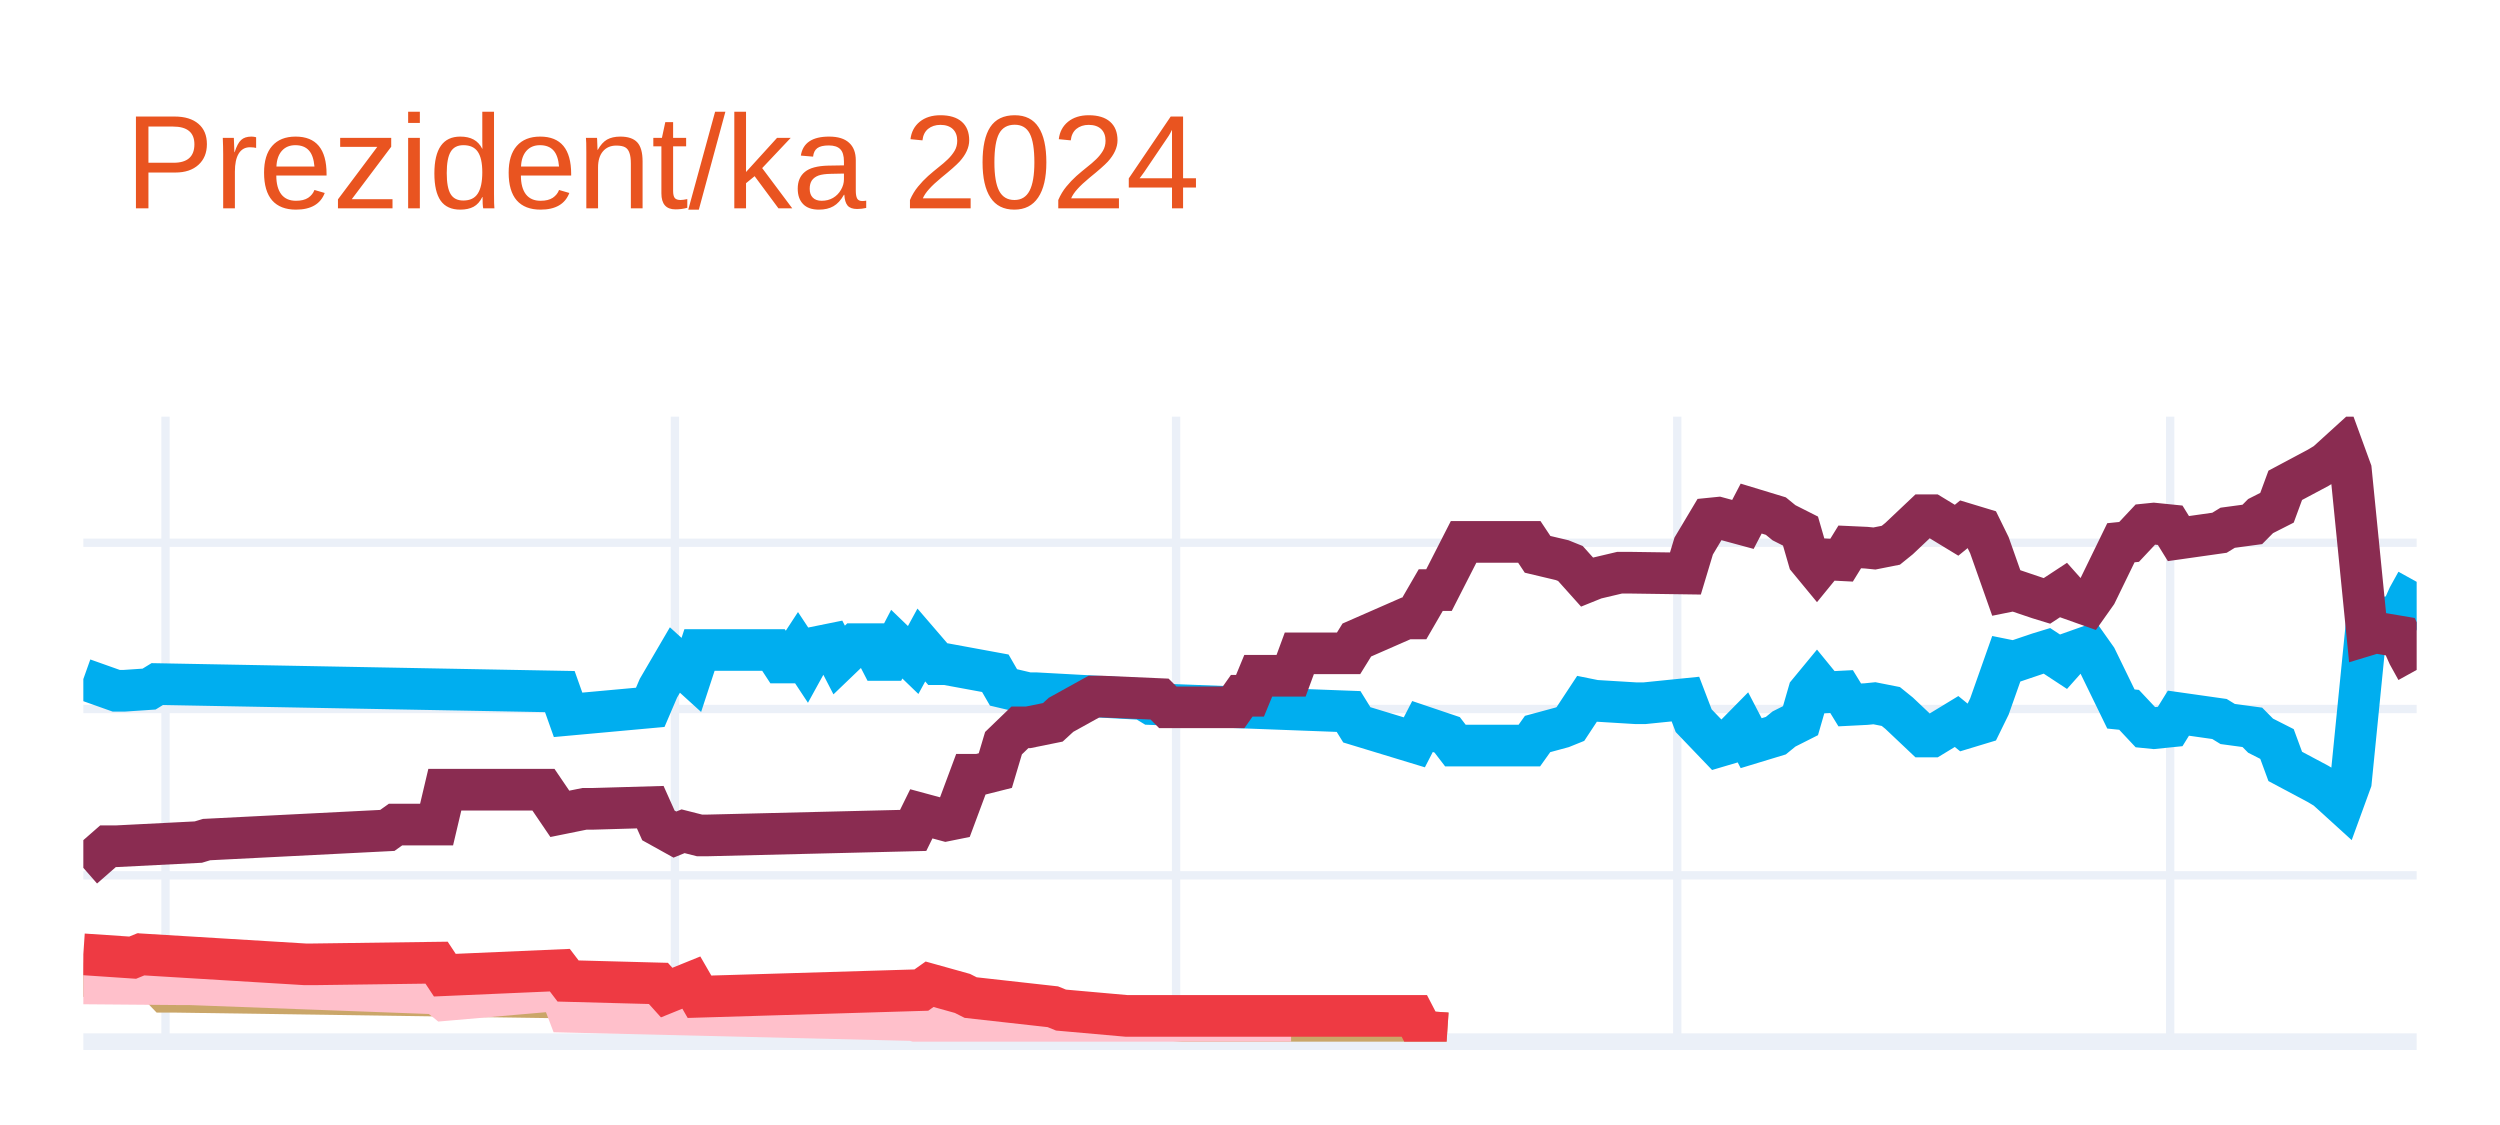
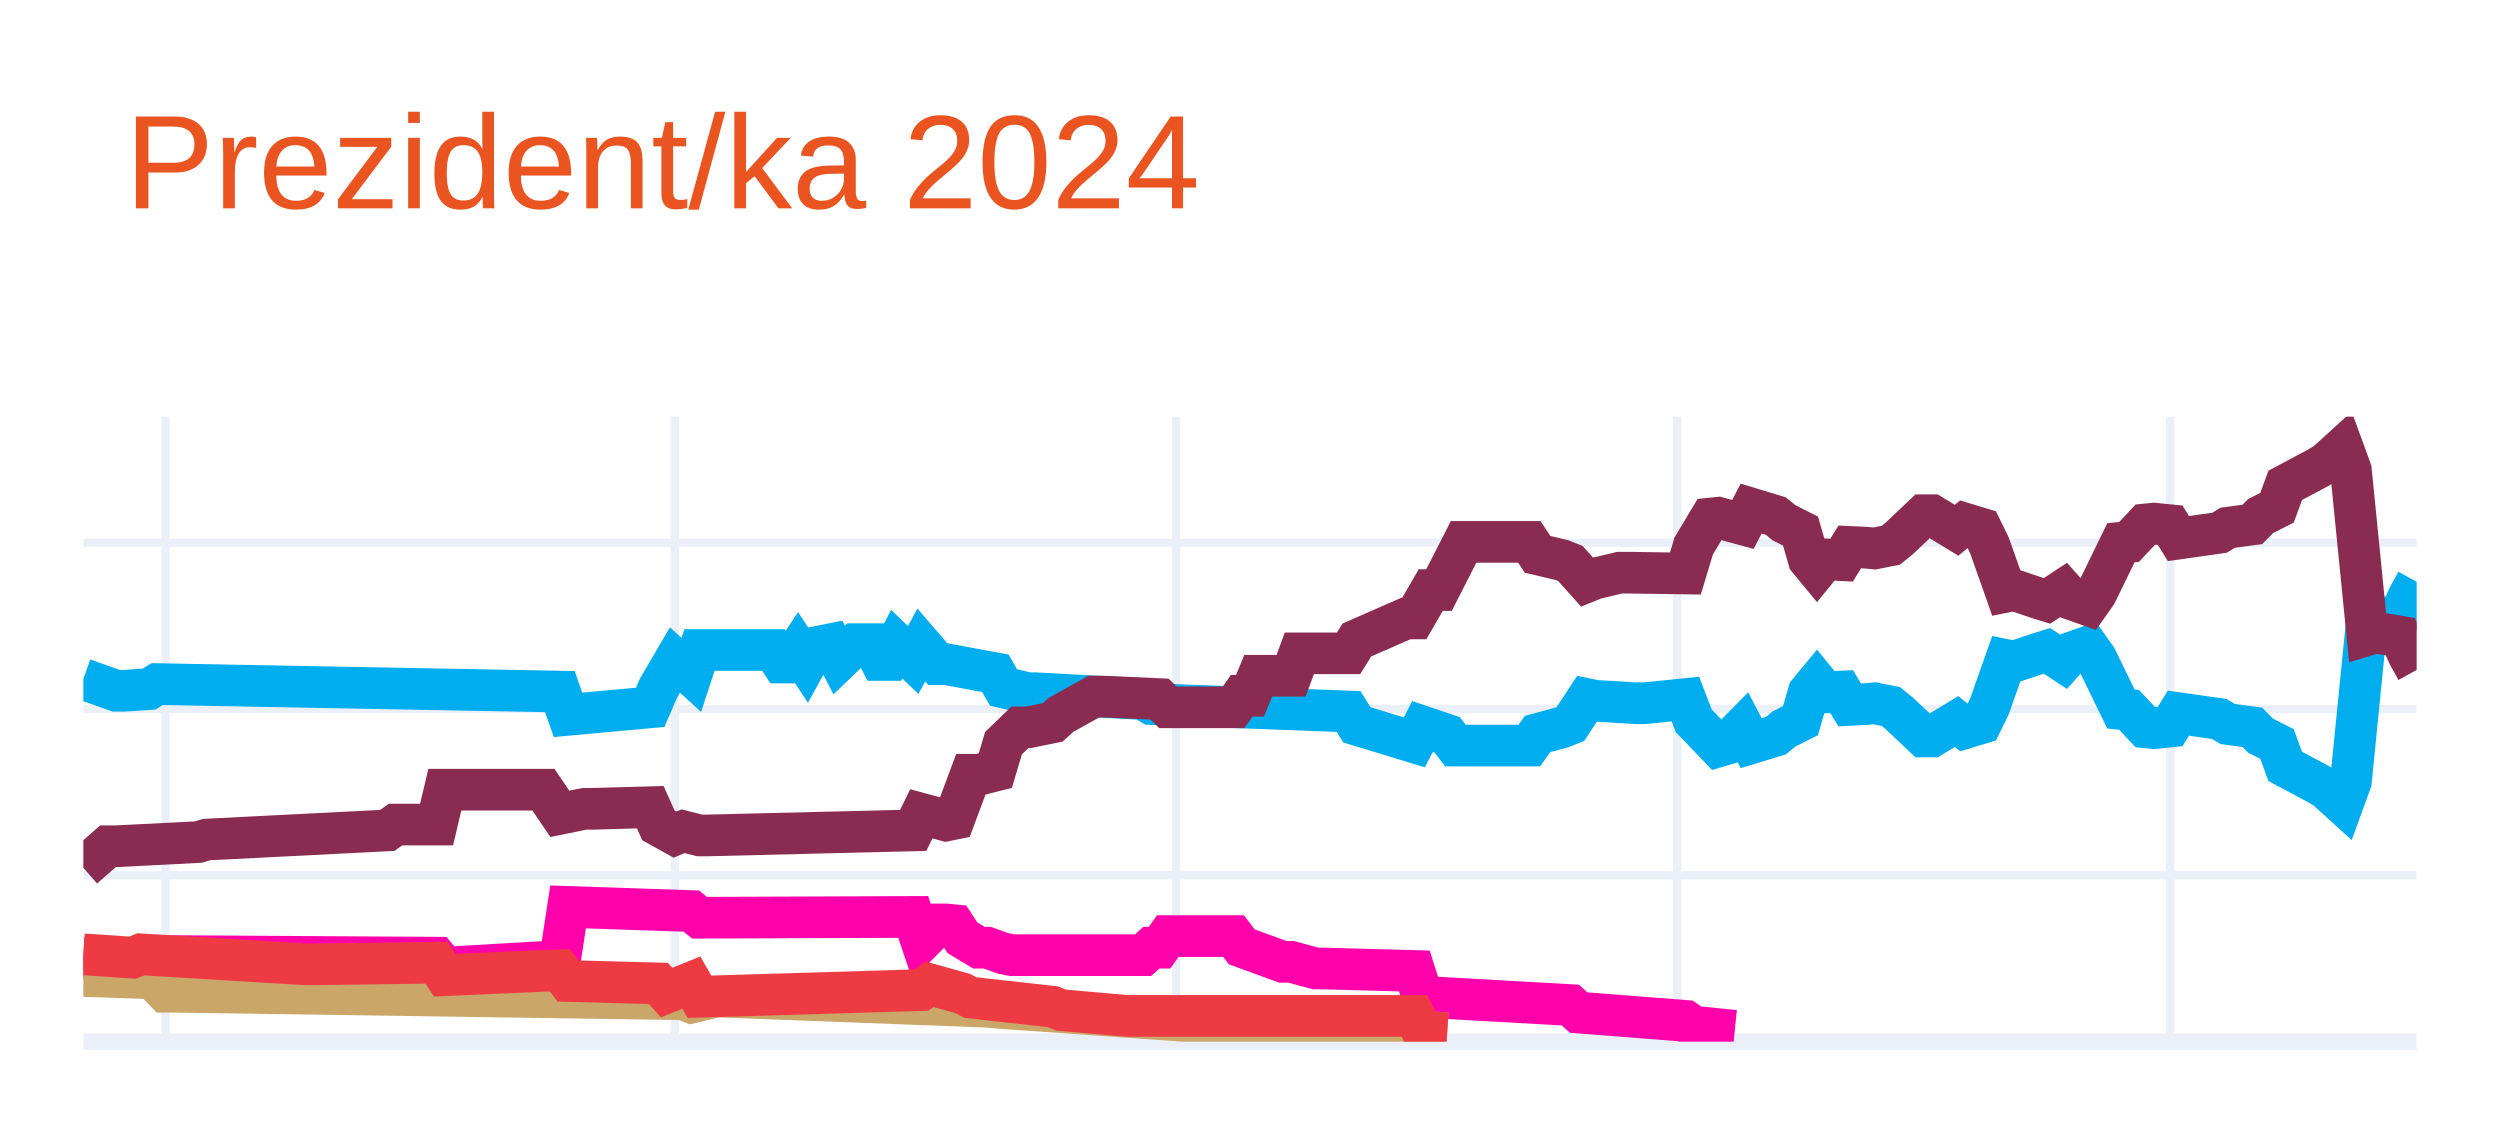
<svg xmlns="http://www.w3.org/2000/svg" class="main-svg" width="300" height="135" style="" viewBox="0 0 300 135">
  <rect x="0" y="0" width="300" height="135" style="fill: rgb(255, 255, 255); fill-opacity: 1;" />
-   <defs id="defs-796a81">
+   <defs id="defs-fe82e6">
    <g class="clips">
-       <clipPath id="clip796a81xyplot" class="plotclip">
+       <clipPath id="clipfe82e6xyplot" class="plotclip">
        <rect width="280" height="75" />
      </clipPath>
-       <clipPath class="axesclip" id="clip796a81x">
+       <clipPath class="axesclip" id="clipfe82e6x">
        <rect x="10" y="0" width="280" height="135" />
      </clipPath>
-       <clipPath class="axesclip" id="clip796a81y">
+       <clipPath class="axesclip" id="clipfe82e6y">
        <rect x="0" y="50" width="300" height="75" />
      </clipPath>
-       <clipPath class="axesclip" id="clip796a81xy">
+       <clipPath class="axesclip" id="clipfe82e6xy">
        <rect x="10" y="50" width="280" height="75" />
      </clipPath>
    </g>
    <g class="gradients" />
    <g class="patterns" />
  </defs>
  <g class="bglayer" />
  <g class="layer-below">
    <g class="imagelayer" />
    <g class="shapelayer" />
  </g>
  <g class="cartesianlayer">
    <g class="subplot xy">
      <g class="layer-subplot">
        <g class="shapelayer" />
        <g class="imagelayer" />
      </g>
      <g class="minor-gridlayer">
        <g class="x" />
        <g class="y" />
      </g>
      <g class="gridlayer">
        <g class="x">
          <path class="xgrid crisp" transform="translate(19.86,0)" d="M0,50v75" style="stroke: rgb(235, 240, 248); stroke-opacity: 1; stroke-width: 1px;" />
          <path class="xgrid crisp" transform="translate(80.99,0)" d="M0,50v75" style="stroke: rgb(235, 240, 248); stroke-opacity: 1; stroke-width: 1px;" />
          <path class="xgrid crisp" transform="translate(141.13,0)" d="M0,50v75" style="stroke: rgb(235, 240, 248); stroke-opacity: 1; stroke-width: 1px;" />
          <path class="xgrid crisp" transform="translate(201.27,0)" d="M0,50v75" style="stroke: rgb(235, 240, 248); stroke-opacity: 1; stroke-width: 1px;" />
          <path class="xgrid crisp" transform="translate(260.42,0)" d="M0,50v75" style="stroke: rgb(235, 240, 248); stroke-opacity: 1; stroke-width: 1px;" />
        </g>
        <g class="y">
          <path class="ygrid crisp" transform="translate(0,105.04)" d="M10,0h280" style="stroke: rgb(235, 240, 248); stroke-opacity: 1; stroke-width: 1px;" />
          <path class="ygrid crisp" transform="translate(0,85.08)" d="M10,0h280" style="stroke: rgb(235, 240, 248); stroke-opacity: 1; stroke-width: 1px;" />
          <path class="ygrid crisp" transform="translate(0,65.13)" d="M10,0h280" style="stroke: rgb(235, 240, 248); stroke-opacity: 1; stroke-width: 1px;" />
        </g>
      </g>
      <g class="zerolinelayer">
        <path class="yzl zl crisp" transform="translate(0,125)" d="M10,0h280" style="stroke: rgb(235, 240, 248); stroke-opacity: 1; stroke-width: 2px;" />
      </g>
      <g class="layer-between">
        <g class="shapelayer" />
        <g class="imagelayer" />
      </g>
      <path class="xlines-below" />
      <path class="ylines-below" />
      <g class="overlines-below" />
      <g class="xaxislayer-below" />
      <g class="yaxislayer-below" />
      <g class="overaxes-below" />
-       <g class="plot" transform="translate(10,50)" clip-path="url(#clip796a81xyplot)">
+       <g class="plot" transform="translate(10,50)" clip-path="url(#clipfe82e6xyplot)">
        <g class="scatterlayer mlayer">
-           <g class="trace scatter traceb736e3" style="stroke-miterlimit: 2; opacity: 1;">
+           <g class="trace scatter tracece0c53" style="stroke-miterlimit: 2; opacity: 1;">
            <g class="fills" />
            <g class="errorbars" />
            <g class="lines">
              <path class="js-line" d="M0,31.49L3.94,32.89L4.93,32.89L7.89,32.69L8.87,32.09L57.18,32.99L58.17,35.78L68.03,34.88L69.01,32.59L70.99,29.2L71.97,30.09L72.96,30.99L73.94,28L82.82,28L83.8,29.5L84.79,29.5L85.77,28L86.76,29.5L87.75,27.7L89.72,27.3L90.7,29.2L92.68,27.3L93.66,27.3L94.65,27.3L95.63,29.2L96.62,29.2L97.61,27.3L99.58,29.2L100.56,27.4L102.54,29.7L103.52,29.7L109.44,30.79L110.42,32.49L113.38,33.19L114.37,33.19L127.18,33.89L128.17,34.49L151.83,35.38L152.82,36.98L159.72,39.08L160.7,37.18L163.66,38.18L164.65,39.47L173.52,39.47L174.51,38.08L177.46,37.28L178.45,36.88L180.42,33.89L181.41,34.09L186.34,34.39L187.32,34.39L192.25,33.89L193.24,36.48L196.2,39.57L197.18,39.28L199.15,37.28L200.14,39.18L203.1,38.28L204.08,37.48L206.06,36.48L207.04,33.09L208.03,31.89L209.01,33.09L210.99,32.99L211.97,34.59L213.94,34.49L214.93,34.39L216.9,34.78L217.89,35.58L220.85,38.38L221.83,38.38L224.79,36.58L225.77,37.38L227.75,36.78L228.73,34.78L230.7,29.2L231.69,29.4L234.65,28.4L235.63,28.1L237.61,29.4L238.59,28.3L240.56,27.6L241.55,29L244.51,35.08L245.49,35.18L247.46,37.28L248.45,37.38L250.42,37.18L251.41,35.58L256.34,36.28L257.32,36.88L260.28,37.28L261.27,38.28L263.24,39.28L264.23,41.97L268.17,44.07L269.15,44.66L271.13,46.46L272.11,43.77L274.08,24.01L275.07,24.31L278.03,23.81L279.01,21.61L280,19.82" style="vector-effect: none; fill: none; stroke: rgb(0, 174, 239); stroke-opacity: 1; stroke-width: 5px; opacity: 1;" />
            </g>
            <g class="points" />
            <g class="text" />
          </g>
-           <g class="trace scatter tracef46482" style="stroke-miterlimit: 2; opacity: 1;">
+           <g class="trace scatter trace02985d" style="stroke-miterlimit: 2; opacity: 1;">
            <g class="fills" />
            <g class="errorbars" />
            <g class="lines">
              <path class="js-line" d="M0,54.14L2.96,51.55L3.94,51.55L13.8,51.05L14.79,50.75L36.48,49.65L37.46,48.95L42.39,48.95L43.38,44.76L55.21,44.76L57.18,47.66L60.14,47.06L61.13,47.06L68.03,46.86L69.01,49.05L70.99,50.15L71.97,49.75L73.94,50.25L74.93,50.25L99.58,49.65L100.56,47.66L103.52,48.46L104.51,48.26L106.48,42.97L107.46,42.97L109.44,42.47L110.42,39.18L112.39,37.28L113.38,37.28L116.34,36.68L117.32,35.78L121.27,33.59L122.25,33.59L129.15,33.89L130.14,34.88L138.03,34.88L139.01,33.49L140,33.49L140.99,31.09L144.93,31.09L145.92,28.4L151.83,28.4L152.82,26.8L158.73,24.21L159.72,24.21L161.69,20.81L162.68,20.81L165.63,15.03L166.62,15.03L173.52,15.03L174.51,16.52L177.46,17.22L178.45,17.62L180.42,19.82L181.41,19.42L184.37,18.72L185.35,18.72L192.25,18.82L193.24,15.53L195.21,12.23L196.2,12.13L199.15,12.93L200.14,11.03L203.1,11.93L204.08,12.73L206.06,13.73L207.04,17.12L208.03,18.32L209.01,17.12L210.99,17.22L211.97,15.63L213.94,15.72L214.93,15.82L216.9,15.43L217.89,14.63L220.85,11.83L221.83,11.83L224.79,13.63L225.77,12.83L227.75,13.43L228.73,15.43L230.7,21.01L231.69,20.81L234.65,21.81L235.63,22.11L237.61,20.81L238.59,21.91L240.56,22.61L241.55,21.21L244.51,15.13L245.49,15.03L247.46,12.93L248.45,12.83L250.42,13.03L251.41,14.63L256.34,13.93L257.32,13.33L260.28,12.93L261.27,11.93L263.24,10.93L264.23,8.24L268.17,6.14L269.15,5.55L271.13,3.75L272.11,6.44L274.08,26.2L275.07,25.9L278.03,26.4L279.01,28.6L280,30.39" style="vector-effect: none; fill: none; stroke: rgb(138, 44, 81); stroke-opacity: 1; stroke-width: 5px; opacity: 1;" />
            </g>
            <g class="points" />
            <g class="text" />
          </g>
-           <g class="trace scatter trace5436de" style="stroke-miterlimit: 2; opacity: 1;">
+           <g class="trace scatter tracead5bec" style="stroke-miterlimit: 2; opacity: 1;">
+             <g class="fills" />
+             <g class="errorbars" />
+             <g class="lines">
+               <path class="js-line" d="M0,64.92L7.89,65.32L8.87,64.72L42.39,64.92L43.38,66.12L57.18,65.32L58.17,58.83L72.96,59.33L73.94,60.13L99.58,60.03L100.56,62.93L102.54,60.93L103.52,60.93L104.51,61.03L105.49,62.53L107.46,63.72L108.45,63.72L110.42,64.42L111.41,64.62L127.18,64.62L128.17,63.72L129.15,63.72L130.14,62.33L138.03,62.33L139.01,63.62L143.94,65.42L144.93,65.42L147.89,66.22L148.87,66.22L159.72,66.52L160.7,69.61L178.45,70.61L179.44,71.51L192.25,72.51L193.24,73.2L198.17,73.7" style="vector-effect: none; fill: none; stroke: rgb(255, 1, 170); stroke-opacity: 1; stroke-width: 5px; opacity: 1;" />
+             </g>
+             <g class="points" />
+             <g class="text" />
+           </g>
+           <g class="trace scatter trace17770f" style="stroke-miterlimit: 2; opacity: 1;">
            <g class="fills" />
            <g class="errorbars" />
            <g class="lines">
              <path class="js-line" d="M0,67.12L5.92,67.32L6.9,65.92L9.86,69.01L10.85,69.01L71.97,69.91L72.96,70.31L75.92,69.61L76.9,69.61L108.45,70.81L109.44,70.91L132.11,72.51L133.1,72.51L159.72,73.5L160.7,73.8L163.66,74" style="vector-effect: none; fill: none; stroke: rgb(202, 166, 105); stroke-opacity: 1; stroke-width: 5px; opacity: 1;" />
            </g>
            <g class="points" />
            <g class="text" />
          </g>
-           <g class="trace scatter trace879815" style="stroke-miterlimit: 2; opacity: 1;">
-             <g class="fills" />
-             <g class="errorbars" />
-             <g class="lines">
-               <path class="js-line" d="M0,68.01L11.83,68.11L12.82,68.11L42.39,69.21L43.38,70.01L57.18,68.81L58.17,71.41L99.58,72.41L100.56,72.7L107.46,72.61L108.45,72.61L130.14,73.7L132.11,73.7L144.93,73.7" style="vector-effect: none; fill: none; stroke: rgb(255, 192, 203); stroke-opacity: 1; stroke-width: 5px; opacity: 1;" />
-             </g>
-             <g class="points" />
-             <g class="text" />
-           </g>
-           <g class="trace scatter tracebc356b" style="stroke-miterlimit: 2; opacity: 1;">
+           <g class="trace scatter traced8ba7e" style="stroke-miterlimit: 2; opacity: 1;">
            <g class="fills" />
            <g class="errorbars" />
            <g class="lines">
              <path class="js-line" d="M0,64.52L5.92,64.92L6.9,64.52L26.62,65.72L27.61,65.72L42.39,65.52L43.38,67.02L57.18,66.42L58.17,67.72L69.01,68.01L70,69.11L72.96,67.91L73.94,69.61L100.56,68.81L101.55,68.11L105.49,69.21L106.48,69.71L116.34,70.81L117.32,71.21L125.21,71.91L126.2,71.91L159.72,71.91L160.7,73.8L163.66,74" style="vector-effect: none; fill: none; stroke: rgb(238, 58, 67); stroke-opacity: 1; stroke-width: 5px; opacity: 1;" />
            </g>
            <g class="points" />
            <g class="text" />
          </g>
        </g>
      </g>
      <g class="overplot" />
      <path class="xlines-above crisp" d="M0,0" style="fill: none;" />
      <path class="ylines-above crisp" d="M0,0" style="fill: none;" />
      <g class="overlines-above" />
      <g class="xaxislayer-above" />
      <g class="yaxislayer-above" />
      <g class="overaxes-above" />
    </g>
  </g>
  <g class="polarlayer" />
  <g class="smithlayer" />
  <g class="ternarylayer" />
  <g class="geolayer" />
  <g class="funnelarealayer" />
  <g class="pielayer" />
  <g class="iciclelayer" />
  <g class="treemaplayer" />
  <g class="sunburstlayer" />
  <g class="glimages" />
-   <defs id="topdefs-796a81">
+   <defs id="topdefs-fe82e6">
    <g class="clips" />
  </defs>
  <g class="layer-above">
    <g class="imagelayer" />
    <g class="shapelayer" />
  </g>
  <g class="infolayer">
    <g class="g-gtitle">
      <text class="gtitle" x="15" y="25" text-anchor="start" dy="0em" style="font-family: Ubuntu, verdana, arial, sans-serif; font-size: 16px; fill: rgb(233, 84, 32); opacity: 1; white-space: pre;">Prezident/ka 2024</text>
    </g>
    <g class="g-xtitle" />
    <g class="g-ytitle" />
  </g>
</svg>
